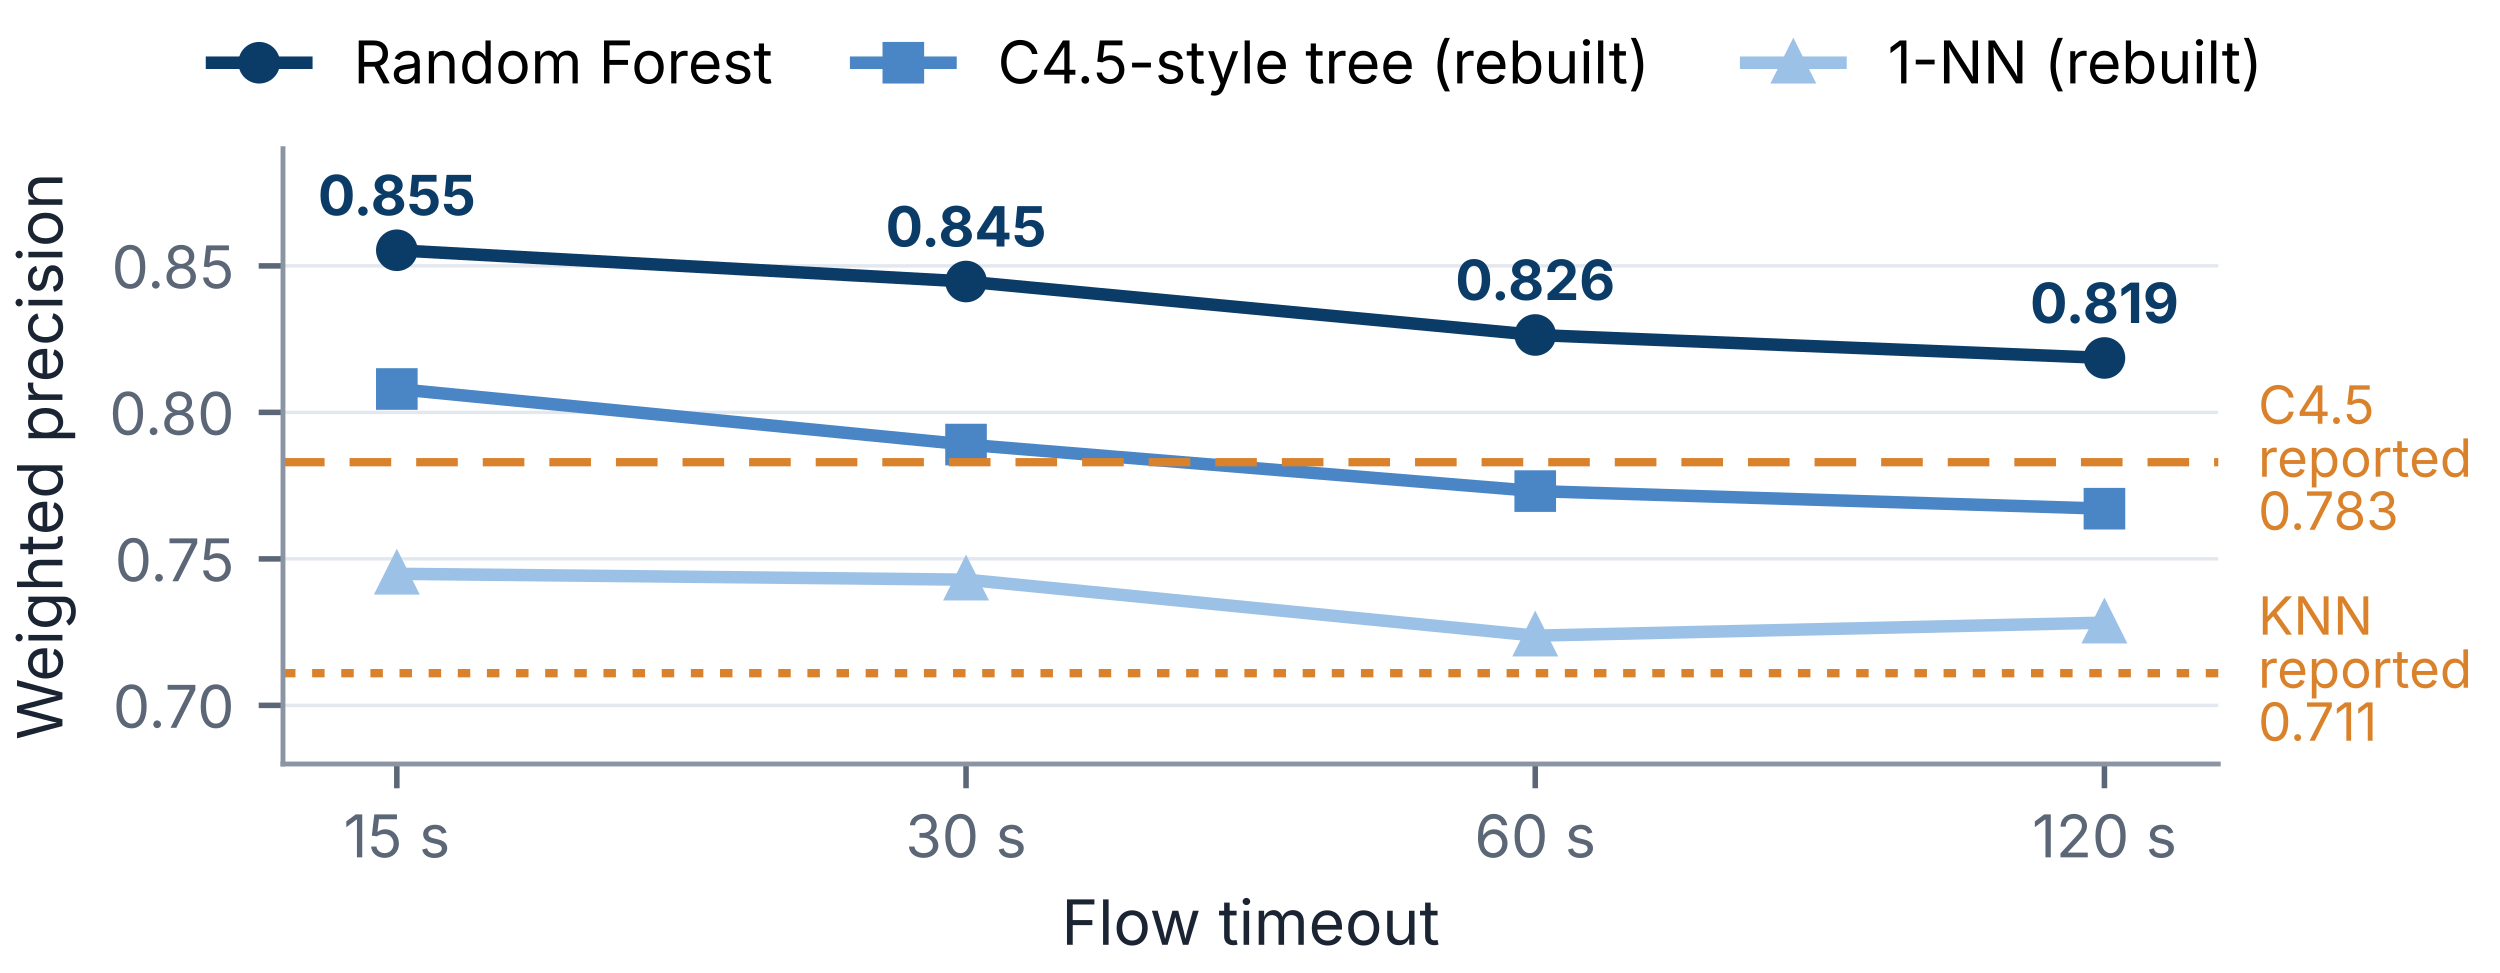
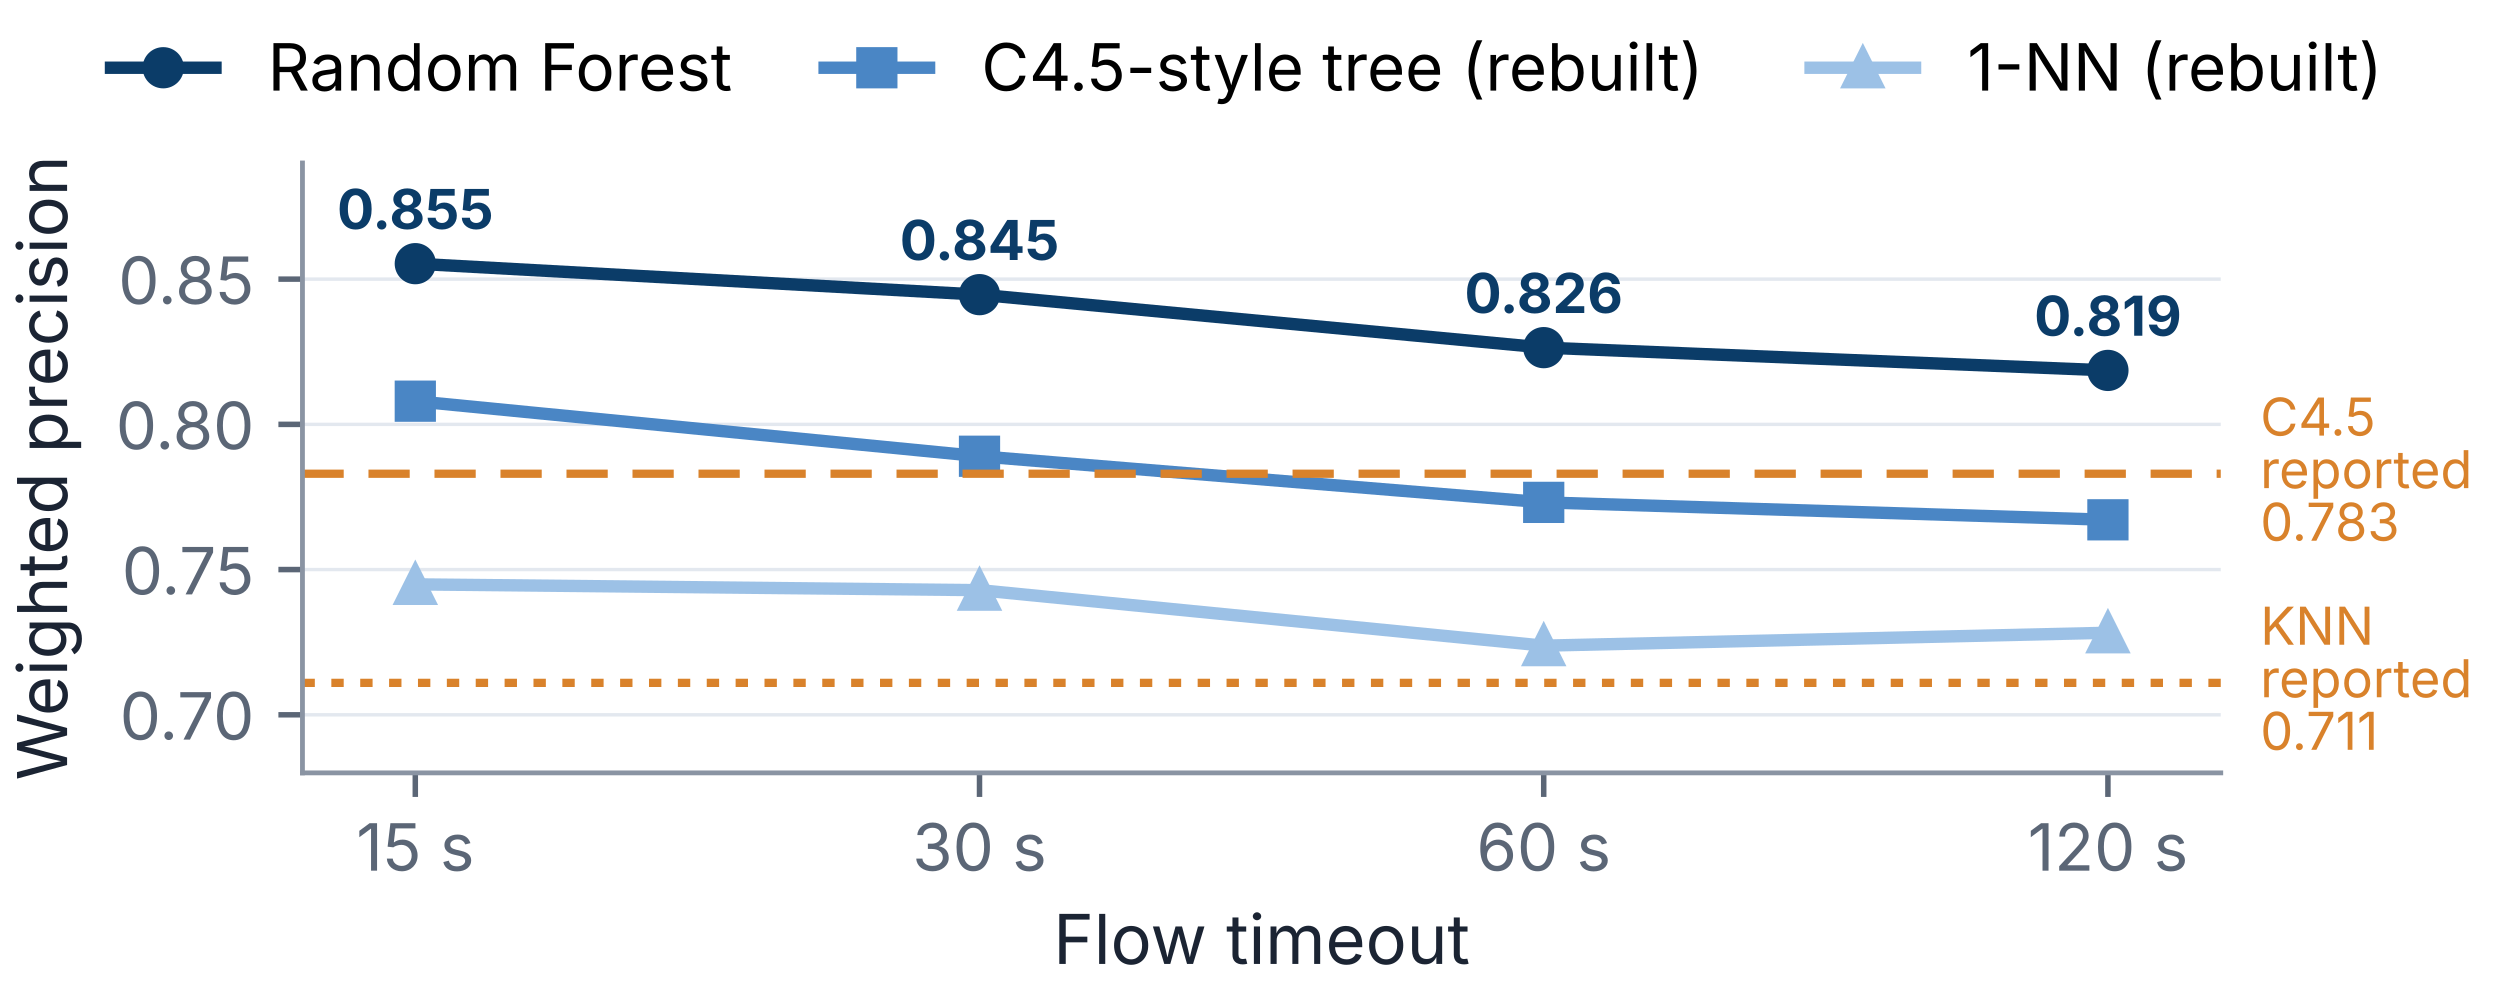
- <svg xmlns="http://www.w3.org/2000/svg" xmlns:xlink="http://www.w3.org/1999/xlink" class="figsvg" viewBox="0 0 360.41 140.237" version="1.1">
+ <svg xmlns="http://www.w3.org/2000/svg" xmlns:xlink="http://www.w3.org/1999/xlink" class="figsvg" viewBox="0 0 363.604 144.441" version="1.1">
  <defs>
    <style type="text/css">*{stroke-linejoin: round; stroke-linecap: butt}</style>
  </defs>
  <g id="figure_1">
    <g id="patch_1">
-       <path d="M 0 140.237  L 360.41 140.237  L 360.41 0  L 0 0  L 0 140.237  z " style="fill: none" />
+       <path d="M 0 144.441  L 363.604 144.441  L 363.604 -0  L 0 -0  L 0 144.441  z " style="fill: none" />
    </g>
    <g id="axes_1">
      <g id="patch_2">
-         <path d="M 40.796 110.14  L 319.796 110.14  L 319.796 21.436  L 40.796 21.436  L 40.796 110.14  z " style="fill: none" />
+         <path d="M 43.99 112.408  L 322.99 112.408  L 322.99 23.704  L 43.99 23.704  L 43.99 112.408  z " style="fill: none" />
      </g>
      <g id="matplotlib.axis_1">
        <g id="xtick_1">
          <g id="line2d_1">
            <defs>
-               <path id="maf26007856" d="M 0 0  L 0 3.5  " style="stroke: #5b6676; stroke-width: 0.8" />
+               <path id="m067d6f3e22" d="M 0 0  L 0 3.5  " style="stroke: #5b6676; stroke-width: 0.8" />
            </defs>
            <g>
-               <use xlink:href="#maf26007856" x="57.208" y="110.14" style="fill: #5b6676; stroke: #5b6676; stroke-width: 0.8" />
+               <use xlink:href="#m067d6f3e22" x="60.402" y="112.408" style="fill: #5b6676; stroke: #5b6676; stroke-width: 0.8" />
            </g>
          </g>
          <g id="text_1">
-             <text style="font-size: 8.5px; font-family: Inter, sans-serif; text-anchor: middle; fill: #5b6676" x="57.208" y="123.599" transform="rotate(-0 57.20786 123.5991)">15 s</text>
+             <text style="font-size: 9.5px; font-family: Inter, sans-serif; text-anchor: middle; fill: #5b6676" x="60.402" y="126.627" transform="rotate(-0 60.40223 126.6267)">15 s</text>
          </g>
        </g>
        <g id="xtick_2">
          <g id="line2d_2">
            <g>
-               <use xlink:href="#maf26007856" x="139.267" y="110.14" style="fill: #5b6676; stroke: #5b6676; stroke-width: 0.8" />
+               <use xlink:href="#m067d6f3e22" x="142.461" y="112.408" style="fill: #5b6676; stroke: #5b6676; stroke-width: 0.8" />
            </g>
          </g>
          <g id="text_2">
-             <text style="font-size: 8.5px; font-family: Inter, sans-serif; text-anchor: middle; fill: #5b6676" x="139.267" y="123.599" transform="rotate(-0 139.2667 123.5991)">30 s</text>
+             <text style="font-size: 9.5px; font-family: Inter, sans-serif; text-anchor: middle; fill: #5b6676" x="142.461" y="126.627" transform="rotate(-0 142.4611 126.6267)">30 s</text>
          </g>
        </g>
        <g id="xtick_3">
          <g id="line2d_3">
            <g>
-               <use xlink:href="#maf26007856" x="221.326" y="110.14" style="fill: #5b6676; stroke: #5b6676; stroke-width: 0.8" />
+               <use xlink:href="#m067d6f3e22" x="224.52" y="112.408" style="fill: #5b6676; stroke: #5b6676; stroke-width: 0.8" />
            </g>
          </g>
          <g id="text_3">
-             <text style="font-size: 8.5px; font-family: Inter, sans-serif; text-anchor: middle; fill: #5b6676" x="221.326" y="123.599" transform="rotate(-0 221.3255 123.5991)">60 s</text>
+             <text style="font-size: 9.5px; font-family: Inter, sans-serif; text-anchor: middle; fill: #5b6676" x="224.52" y="126.627" transform="rotate(-0 224.5199 126.6267)">60 s</text>
          </g>
        </g>
        <g id="xtick_4">
          <g id="line2d_4">
            <g>
-               <use xlink:href="#maf26007856" x="303.384" y="110.14" style="fill: #5b6676; stroke: #5b6676; stroke-width: 0.8" />
+               <use xlink:href="#m067d6f3e22" x="306.579" y="112.408" style="fill: #5b6676; stroke: #5b6676; stroke-width: 0.8" />
            </g>
          </g>
          <g id="text_4">
-             <text style="font-size: 8.5px; font-family: Inter, sans-serif; text-anchor: middle; fill: #5b6676" x="303.384" y="123.599" transform="rotate(-0 303.3843 123.5991)">120 s</text>
+             <text style="font-size: 9.5px; font-family: Inter, sans-serif; text-anchor: middle; fill: #5b6676" x="306.579" y="126.627" transform="rotate(-0 306.5787 126.6267)">120 s</text>
          </g>
        </g>
        <g id="text_5">
-           <text style="font-size: 9px; font-family: Inter, sans-serif; text-anchor: middle; fill: #1b2433" x="180.296" y="136.205" transform="rotate(-0 180.2961 136.2054)">Flow timeout</text>
+           <text style="font-size: 10px; font-family: Inter, sans-serif; text-anchor: middle; fill: #1b2433" x="183.49" y="140.201" transform="rotate(-0 183.4905 140.2009)">Flow timeout</text>
        </g>
      </g>
      <g id="matplotlib.axis_2">
        <g id="ytick_1">
          <g id="line2d_5">
-             <path d="M 40.796 101.692  L 319.796 101.692  " clip-path="url(#p0a9a92776b)" style="fill: none; stroke: #e3e8ef; stroke-width: 0.5; stroke-linecap: square" />
+             <path d="M 43.99 103.96  L 322.99 103.96  " clip-path="url(#pbbc6ce6117)" style="fill: none; stroke: #e3e8ef; stroke-width: 0.5; stroke-linecap: square" />
          </g>
          <g id="line2d_6">
            <defs>
-               <path id="ma39ce7ff0f" d="M 0 0  L -3.5 0  " style="stroke: #5b6676; stroke-width: 0.8" />
+               <path id="m0b79ce4a7f" d="M 0 0  L -3.5 0  " style="stroke: #5b6676; stroke-width: 0.8" />
            </defs>
            <g>
-               <use xlink:href="#ma39ce7ff0f" x="40.796" y="101.692" style="fill: #5b6676; stroke: #5b6676; stroke-width: 0.8" />
+               <use xlink:href="#m0b79ce4a7f" x="43.99" y="103.96" style="fill: #5b6676; stroke: #5b6676; stroke-width: 0.8" />
            </g>
          </g>
          <g id="text_6">
-             <text style="font-size: 8.5px; font-family: Inter, sans-serif; text-anchor: end; fill: #5b6676" x="33.796" y="104.922" transform="rotate(-0 33.79609 104.9217)">0.70</text>
+             <text style="font-size: 9.5px; font-family: Inter, sans-serif; text-anchor: end; fill: #5b6676" x="36.99" y="107.569" transform="rotate(-0 36.99047 107.5695)">0.70</text>
          </g>
        </g>
        <g id="ytick_2">
          <g id="line2d_7">
-             <path d="M 40.796 80.572  L 319.796 80.572  " clip-path="url(#p0a9a92776b)" style="fill: none; stroke: #e3e8ef; stroke-width: 0.5; stroke-linecap: square" />
+             <path d="M 43.99 82.84  L 322.99 82.84  " clip-path="url(#pbbc6ce6117)" style="fill: none; stroke: #e3e8ef; stroke-width: 0.5; stroke-linecap: square" />
          </g>
          <g id="line2d_8">
            <g>
-               <use xlink:href="#ma39ce7ff0f" x="40.796" y="80.572" style="fill: #5b6676; stroke: #5b6676; stroke-width: 0.8" />
+               <use xlink:href="#m0b79ce4a7f" x="43.99" y="82.84" style="fill: #5b6676; stroke: #5b6676; stroke-width: 0.8" />
            </g>
          </g>
          <g id="text_7">
-             <text style="font-size: 8.5px; font-family: Inter, sans-serif; text-anchor: end; fill: #5b6676" x="33.796" y="83.802" transform="rotate(-0 33.79609 83.80174)">0.75</text>
+             <text style="font-size: 9.5px; font-family: Inter, sans-serif; text-anchor: end; fill: #5b6676" x="36.99" y="86.449" transform="rotate(-0 36.99047 86.44948)">0.75</text>
          </g>
        </g>
        <g id="ytick_3">
          <g id="line2d_9">
-             <path d="M 40.796 59.452  L 319.796 59.452  " clip-path="url(#p0a9a92776b)" style="fill: none; stroke: #e3e8ef; stroke-width: 0.5; stroke-linecap: square" />
+             <path d="M 43.99 61.72  L 322.99 61.72  " clip-path="url(#pbbc6ce6117)" style="fill: none; stroke: #e3e8ef; stroke-width: 0.5; stroke-linecap: square" />
          </g>
          <g id="line2d_10">
            <g>
-               <use xlink:href="#ma39ce7ff0f" x="40.796" y="59.452" style="fill: #5b6676; stroke: #5b6676; stroke-width: 0.8" />
+               <use xlink:href="#m0b79ce4a7f" x="43.99" y="61.72" style="fill: #5b6676; stroke: #5b6676; stroke-width: 0.8" />
            </g>
          </g>
          <g id="text_8">
-             <text style="font-size: 8.5px; font-family: Inter, sans-serif; text-anchor: end; fill: #5b6676" x="33.796" y="62.682" transform="rotate(-0 33.79609 62.68174)">0.80</text>
+             <text style="font-size: 9.5px; font-family: Inter, sans-serif; text-anchor: end; fill: #5b6676" x="36.99" y="65.329" transform="rotate(-0 36.99047 65.32948)">0.80</text>
          </g>
        </g>
        <g id="ytick_4">
          <g id="line2d_11">
-             <path d="M 40.796 38.332  L 319.796 38.332  " clip-path="url(#p0a9a92776b)" style="fill: none; stroke: #e3e8ef; stroke-width: 0.5; stroke-linecap: square" />
+             <path d="M 43.99 40.6  L 322.99 40.6  " clip-path="url(#pbbc6ce6117)" style="fill: none; stroke: #e3e8ef; stroke-width: 0.5; stroke-linecap: square" />
          </g>
          <g id="line2d_12">
            <g>
-               <use xlink:href="#ma39ce7ff0f" x="40.796" y="38.332" style="fill: #5b6676; stroke: #5b6676; stroke-width: 0.8" />
+               <use xlink:href="#m0b79ce4a7f" x="43.99" y="40.6" style="fill: #5b6676; stroke: #5b6676; stroke-width: 0.8" />
            </g>
          </g>
          <g id="text_9">
-             <text style="font-size: 8.5px; font-family: Inter, sans-serif; text-anchor: end; fill: #5b6676" x="33.796" y="41.562" transform="rotate(-0 33.79609 41.56174)">0.85</text>
+             <text style="font-size: 9.5px; font-family: Inter, sans-serif; text-anchor: end; fill: #5b6676" x="36.99" y="44.209" transform="rotate(-0 36.99047 44.20948)">0.85</text>
          </g>
        </g>
        <g id="text_10">
-           <text style="font-size: 9px; font-family: Inter, sans-serif; text-anchor: middle; fill: #1b2433" x="8.999" y="65.788" transform="rotate(-90 8.998594 65.78841)">Weighted precision</text>
+           <text style="font-size: 10px; font-family: Inter, sans-serif; text-anchor: middle; fill: #1b2433" x="9.758" y="68.056" transform="rotate(-90 9.758438 68.05622)">Weighted precision</text>
        </g>
      </g>
      <g id="line2d_13">
-         <path d="M 57.208 36.08  L 139.267 40.586  L 221.326 48.293  L 303.384 51.607  " clip-path="url(#p0a9a92776b)" style="fill: none; stroke: #0b3c68; stroke-width: 1.8; stroke-linecap: square" />
+         <path d="M 60.402 38.348  L 142.461 42.854  L 224.52 50.561  L 306.579 53.875  " clip-path="url(#pbbc6ce6117)" style="fill: none; stroke: #0b3c68; stroke-width: 1.8; stroke-linecap: square" />
        <defs>
-           <path id="ma85fb1bfc5" d="M 0 2.5  C 0.663 2.5 1.299 2.237 1.768 1.768  C 2.237 1.299 2.5 0.663 2.5 0  C 2.5 -0.663 2.237 -1.299 1.768 -1.768  C 1.299 -2.237 0.663 -2.5 0 -2.5  C -0.663 -2.5 -1.299 -2.237 -1.768 -1.768  C -2.237 -1.299 -2.5 -0.663 -2.5 0  C -2.5 0.663 -2.237 1.299 -1.768 1.768  C -1.299 2.237 -0.663 2.5 0 2.5  z " style="stroke: #0b3c68" />
+           <path id="ma7ed5b7acb" d="M 0 2.5  C 0.663 2.5 1.299 2.237 1.768 1.768  C 2.237 1.299 2.5 0.663 2.5 0  C 2.5 -0.663 2.237 -1.299 1.768 -1.768  C 1.299 -2.237 0.663 -2.5 0 -2.5  C -0.663 -2.5 -1.299 -2.237 -1.768 -1.768  C -2.237 -1.299 -2.5 -0.663 -2.5 0  C -2.5 0.663 -2.237 1.299 -1.768 1.768  C -1.299 2.237 -0.663 2.5 0 2.5  z " style="stroke: #0b3c68" />
        </defs>
-         <g clip-path="url(#p0a9a92776b)">
-           <use xlink:href="#ma85fb1bfc5" x="57.208" y="36.08" style="fill: #0b3c68; stroke: #0b3c68" />
-           <use xlink:href="#ma85fb1bfc5" x="139.267" y="40.586" style="fill: #0b3c68; stroke: #0b3c68" />
-           <use xlink:href="#ma85fb1bfc5" x="221.326" y="48.293" style="fill: #0b3c68; stroke: #0b3c68" />
-           <use xlink:href="#ma85fb1bfc5" x="303.384" y="51.607" style="fill: #0b3c68; stroke: #0b3c68" />
+         <g clip-path="url(#pbbc6ce6117)">
+           <use xlink:href="#ma7ed5b7acb" x="60.402" y="38.348" style="fill: #0b3c68; stroke: #0b3c68" />
+           <use xlink:href="#ma7ed5b7acb" x="142.461" y="42.854" style="fill: #0b3c68; stroke: #0b3c68" />
+           <use xlink:href="#ma7ed5b7acb" x="224.52" y="50.561" style="fill: #0b3c68; stroke: #0b3c68" />
+           <use xlink:href="#ma7ed5b7acb" x="306.579" y="53.875" style="fill: #0b3c68; stroke: #0b3c68" />
        </g>
      </g>
      <g id="line2d_14">
-         <path d="M 57.208 56.08  L 139.267 64.09  L 221.326 70.799  L 303.384 73.335  " clip-path="url(#p0a9a92776b)" style="fill: none; stroke: #4a86c5; stroke-width: 1.8; stroke-linecap: square" />
+         <path d="M 60.402 58.348  L 142.461 66.358  L 224.52 73.067  L 306.579 75.603  " clip-path="url(#pbbc6ce6117)" style="fill: none; stroke: #4a86c5; stroke-width: 1.8; stroke-linecap: square" />
        <defs>
-           <path id="mf4716f9e5f" d="M -2.5 2.5  L 2.5 2.5  L 2.5 -2.5  L -2.5 -2.5  z " style="stroke: #4a86c5; stroke-linejoin: miter" />
+           <path id="m60472114dd" d="M -2.5 2.5  L 2.5 2.5  L 2.5 -2.5  L -2.5 -2.5  z " style="stroke: #4a86c5; stroke-linejoin: miter" />
        </defs>
-         <g clip-path="url(#p0a9a92776b)">
-           <use xlink:href="#mf4716f9e5f" x="57.208" y="56.08" style="fill: #4a86c5; stroke: #4a86c5; stroke-linejoin: miter" />
-           <use xlink:href="#mf4716f9e5f" x="139.267" y="64.09" style="fill: #4a86c5; stroke: #4a86c5; stroke-linejoin: miter" />
-           <use xlink:href="#mf4716f9e5f" x="221.326" y="70.799" style="fill: #4a86c5; stroke: #4a86c5; stroke-linejoin: miter" />
-           <use xlink:href="#mf4716f9e5f" x="303.384" y="73.335" style="fill: #4a86c5; stroke: #4a86c5; stroke-linejoin: miter" />
+         <g clip-path="url(#pbbc6ce6117)">
+           <use xlink:href="#m60472114dd" x="60.402" y="58.348" style="fill: #4a86c5; stroke: #4a86c5; stroke-linejoin: miter" />
+           <use xlink:href="#m60472114dd" x="142.461" y="66.358" style="fill: #4a86c5; stroke: #4a86c5; stroke-linejoin: miter" />
+           <use xlink:href="#m60472114dd" x="224.52" y="73.067" style="fill: #4a86c5; stroke: #4a86c5; stroke-linejoin: miter" />
+           <use xlink:href="#m60472114dd" x="306.579" y="75.603" style="fill: #4a86c5; stroke: #4a86c5; stroke-linejoin: miter" />
        </g>
      </g>
      <g id="line2d_15">
-         <path d="M 57.208 82.722  L 139.267 83.564  L 221.326 91.639  L 303.384 89.761  " clip-path="url(#p0a9a92776b)" style="fill: none; stroke: #9cc1e6; stroke-width: 1.8; stroke-linecap: square" />
+         <path d="M 60.402 84.99  L 142.461 85.832  L 224.52 93.907  L 306.579 92.029  " clip-path="url(#pbbc6ce6117)" style="fill: none; stroke: #9cc1e6; stroke-width: 1.8; stroke-linecap: square" />
        <defs>
-           <path id="m6d0db53d90" d="M 0 -2.5  L -2.5 2.5  L 2.5 2.5  z " style="stroke: #9cc1e6; stroke-linejoin: miter" />
+           <path id="m65aac5b53d" d="M 0 -2.5  L -2.5 2.5  L 2.5 2.5  z " style="stroke: #9cc1e6; stroke-linejoin: miter" />
        </defs>
-         <g clip-path="url(#p0a9a92776b)">
-           <use xlink:href="#m6d0db53d90" x="57.208" y="82.722" style="fill: #9cc1e6; stroke: #9cc1e6; stroke-linejoin: miter" />
-           <use xlink:href="#m6d0db53d90" x="139.267" y="83.564" style="fill: #9cc1e6; stroke: #9cc1e6; stroke-linejoin: miter" />
-           <use xlink:href="#m6d0db53d90" x="221.326" y="91.639" style="fill: #9cc1e6; stroke: #9cc1e6; stroke-linejoin: miter" />
-           <use xlink:href="#m6d0db53d90" x="303.384" y="89.761" style="fill: #9cc1e6; stroke: #9cc1e6; stroke-linejoin: miter" />
+         <g clip-path="url(#pbbc6ce6117)">
+           <use xlink:href="#m65aac5b53d" x="60.402" y="84.99" style="fill: #9cc1e6; stroke: #9cc1e6; stroke-linejoin: miter" />
+           <use xlink:href="#m65aac5b53d" x="142.461" y="85.832" style="fill: #9cc1e6; stroke: #9cc1e6; stroke-linejoin: miter" />
+           <use xlink:href="#m65aac5b53d" x="224.52" y="93.907" style="fill: #9cc1e6; stroke: #9cc1e6; stroke-linejoin: miter" />
+           <use xlink:href="#m65aac5b53d" x="306.579" y="92.029" style="fill: #9cc1e6; stroke: #9cc1e6; stroke-linejoin: miter" />
        </g>
      </g>
      <g id="line2d_16">
-         <path d="M 40.796 66.633  L 319.796 66.633  " clip-path="url(#p0a9a92776b)" style="fill: none; stroke-dasharray: 6,3.6; stroke-dashoffset: 0; stroke: #d9822b; stroke-width: 1.2" />
+         <path d="M 43.99 68.901  L 322.99 68.901  " clip-path="url(#pbbc6ce6117)" style="fill: none; stroke-dasharray: 6,3.6; stroke-dashoffset: 0; stroke: #d9822b; stroke-width: 1.2" />
      </g>
      <g id="line2d_17">
-         <path d="M 40.796 97.046  L 319.796 97.046  " clip-path="url(#p0a9a92776b)" style="fill: none; stroke-dasharray: 1.8,2.4; stroke-dashoffset: 0; stroke: #d9822b; stroke-width: 1.2" />
+         <path d="M 43.99 99.314  L 322.99 99.314  " clip-path="url(#pbbc6ce6117)" style="fill: none; stroke-dasharray: 1.8,2.4; stroke-dashoffset: 0; stroke: #d9822b; stroke-width: 1.2" />
      </g>
      <g id="patch_3">
-         <path d="M 40.796 110.14  L 40.796 21.436  " style="fill: none; stroke: #8a94a3; stroke-width: 0.7; stroke-linejoin: miter; stroke-linecap: square" />
+         <path d="M 43.99 112.408  L 43.99 23.704  " style="fill: none; stroke: #8a94a3; stroke-width: 0.7; stroke-linejoin: miter; stroke-linecap: square" />
      </g>
      <g id="patch_4">
-         <path d="M 40.796 110.14  L 319.796 110.14  " style="fill: none; stroke: #8a94a3; stroke-width: 0.7; stroke-linejoin: miter; stroke-linecap: square" />
+         <path d="M 43.99 112.408  L 322.99 112.408  " style="fill: none; stroke: #8a94a3; stroke-width: 0.7; stroke-linejoin: miter; stroke-linecap: square" />
      </g>
      <g id="text_11">
-         <text style="font-weight: 700; font-size: 8px; font-family: Inter, sans-serif; text-anchor: middle; fill: #0b3c68" x="57.208" y="31.037" transform="rotate(-0 57.20786 31.03677)">0.855</text>
+         <text style="font-weight: 700; font-size: 8px; font-family: Inter, sans-serif; text-anchor: middle; fill: #0b3c68" x="60.402" y="33.305" transform="rotate(-0 60.40223 33.30458)">0.855</text>
      </g>
      <g id="text_12">
-         <text style="font-weight: 700; font-size: 8px; font-family: Inter, sans-serif; text-anchor: middle; fill: #0b3c68" x="139.267" y="35.543" transform="rotate(-0 139.2667 35.54339)">0.845</text>
+         <text style="font-weight: 700; font-size: 8px; font-family: Inter, sans-serif; text-anchor: middle; fill: #0b3c68" x="142.461" y="37.811" transform="rotate(-0 142.4611 37.8112)">0.845</text>
      </g>
      <g id="text_13">
-         <text style="font-weight: 700; font-size: 8px; font-family: Inter, sans-serif; text-anchor: middle; fill: #0b3c68" x="221.326" y="43.25" transform="rotate(-0 221.3255 43.25041)">0.826</text>
+         <text style="font-weight: 700; font-size: 8px; font-family: Inter, sans-serif; text-anchor: middle; fill: #0b3c68" x="224.52" y="45.518" transform="rotate(-0 224.5199 45.51823)">0.826</text>
      </g>
      <g id="text_14">
-         <text style="font-weight: 700; font-size: 8px; font-family: Inter, sans-serif; text-anchor: middle; fill: #0b3c68" x="303.384" y="46.565" transform="rotate(-0 303.3843 46.56453)">0.819</text>
+         <text style="font-weight: 700; font-size: 8px; font-family: Inter, sans-serif; text-anchor: middle; fill: #0b3c68" x="306.579" y="48.832" transform="rotate(-0 306.5787 48.83234)">0.819</text>
      </g>
      <g id="text_15">
-         <text style="font-size: 7.6px; font-family: Inter, sans-serif; fill: #d9822b" transform="translate(325.5402 61.08622)">C4.5</text>
-         <text style="font-size: 7.6px; font-family: Inter, sans-serif; fill: #d9822b" transform="translate(325.5402 68.73033)">reported</text>
-         <text style="font-size: 7.6px; font-family: Inter, sans-serif; fill: #d9822b" transform="translate(325.5402 76.37445)">0.783</text>
+         <text style="font-size: 7.6px; font-family: Inter, sans-serif; fill: #d9822b" transform="translate(328.7346 63.35403)">C4.5</text>
+         <text style="font-size: 7.6px; font-family: Inter, sans-serif; fill: #d9822b" transform="translate(328.7346 70.99814)">reported</text>
+         <text style="font-size: 7.6px; font-family: Inter, sans-serif; fill: #d9822b" transform="translate(328.7346 78.64226)">0.783</text>
      </g>
      <g id="text_16">
-         <text style="font-size: 7.6px; font-family: Inter, sans-serif; fill: #d9822b" transform="translate(325.5402 91.49902)">KNN</text>
-         <text style="font-size: 7.6px; font-family: Inter, sans-serif; fill: #d9822b" transform="translate(325.5402 99.14313)">reported</text>
-         <text style="font-size: 7.6px; font-family: Inter, sans-serif; fill: #d9822b" transform="translate(325.5402 106.7872)">0.711</text>
+         <text style="font-size: 7.6px; font-family: Inter, sans-serif; fill: #d9822b" transform="translate(328.7346 93.76683)">KNN</text>
+         <text style="font-size: 7.6px; font-family: Inter, sans-serif; fill: #d9822b" transform="translate(328.7346 101.4109)">reported</text>
+         <text style="font-size: 7.6px; font-family: Inter, sans-serif; fill: #d9822b" transform="translate(328.7346 109.0551)">0.711</text>
      </g>
      <g id="legend_1">
        <g id="line2d_18">
-           <path d="M 30.563 9.044  L 37.363 9.044  L 44.163 9.044  " style="fill: none; stroke: #0b3c68; stroke-width: 1.8; stroke-linecap: square" />
+           <path d="M 16.141 9.854  L 23.741 9.854  L 31.341 9.854  " style="fill: none; stroke: #0b3c68; stroke-width: 1.8; stroke-linecap: square" />
          <g>
-             <use xlink:href="#ma85fb1bfc5" x="37.363" y="9.044" style="fill: #0b3c68; stroke: #0b3c68" />
+             <use xlink:href="#ma7ed5b7acb" x="23.741" y="9.854" style="fill: #0b3c68; stroke: #0b3c68" />
          </g>
        </g>
        <g id="text_17">
-           <text style="font-size: 8.5px; font-family: Inter, sans-serif; text-anchor: start" x="50.963" y="12.019" transform="rotate(-0 50.96262 12.01867)">Random Forest</text>
+           <text style="font-size: 9.5px; font-family: Inter, sans-serif; text-anchor: start" x="38.941" y="13.179" transform="rotate(-0 38.94129 13.17852)">Random Forest</text>
        </g>
        <g id="line2d_19">
-           <path d="M 123.426 9.044  L 130.226 9.044  L 137.026 9.044  " style="fill: none; stroke: #4a86c5; stroke-width: 1.8; stroke-linecap: square" />
+           <path d="M 119.93 9.854  L 127.53 9.854  L 135.13 9.854  " style="fill: none; stroke: #4a86c5; stroke-width: 1.8; stroke-linecap: square" />
          <g>
-             <use xlink:href="#mf4716f9e5f" x="130.226" y="9.044" style="fill: #4a86c5; stroke: #4a86c5; stroke-linejoin: miter" />
+             <use xlink:href="#m60472114dd" x="127.53" y="9.854" style="fill: #4a86c5; stroke: #4a86c5; stroke-linejoin: miter" />
          </g>
        </g>
        <g id="text_18">
-           <text style="font-size: 8.5px; font-family: Inter, sans-serif; text-anchor: start" x="143.826" y="12.019" transform="rotate(-0 143.8264 12.01867)">C4.5-style tree (rebuilt)</text>
+           <text style="font-size: 9.5px; font-family: Inter, sans-serif; text-anchor: start" x="142.73" y="13.179" transform="rotate(-0 142.7303 13.17852)">C4.5-style tree (rebuilt)</text>
        </g>
        <g id="line2d_20">
-           <path d="M 251.731 9.044  L 258.531 9.044  L 265.331 9.044  " style="fill: none; stroke: #9cc1e6; stroke-width: 1.8; stroke-linecap: square" />
+           <path d="M 263.33 9.854  L 270.93 9.854  L 278.53 9.854  " style="fill: none; stroke: #9cc1e6; stroke-width: 1.8; stroke-linecap: square" />
          <g>
-             <use xlink:href="#m6d0db53d90" x="258.531" y="9.044" style="fill: #9cc1e6; stroke: #9cc1e6; stroke-linejoin: miter" />
+             <use xlink:href="#m65aac5b53d" x="270.93" y="9.854" style="fill: #9cc1e6; stroke: #9cc1e6; stroke-linejoin: miter" />
          </g>
        </g>
        <g id="text_19">
-           <text style="font-size: 8.5px; font-family: Inter, sans-serif; text-anchor: start" x="272.131" y="12.019" transform="rotate(-0 272.1313 12.01867)">1-NN (rebuilt)</text>
+           <text style="font-size: 9.5px; font-family: Inter, sans-serif; text-anchor: start" x="286.13" y="13.179" transform="rotate(-0 286.1298 13.17852)">1-NN (rebuilt)</text>
        </g>
      </g>
    </g>
  </g>
  <defs>
-     <clipPath id="p0a9a92776b">
-       <rect x="40.796" y="21.436" width="279" height="88.704" />
+     <clipPath id="pbbc6ce6117">
+       <rect x="43.99" y="23.704" width="279" height="88.704" />
    </clipPath>
  </defs>
</svg>
